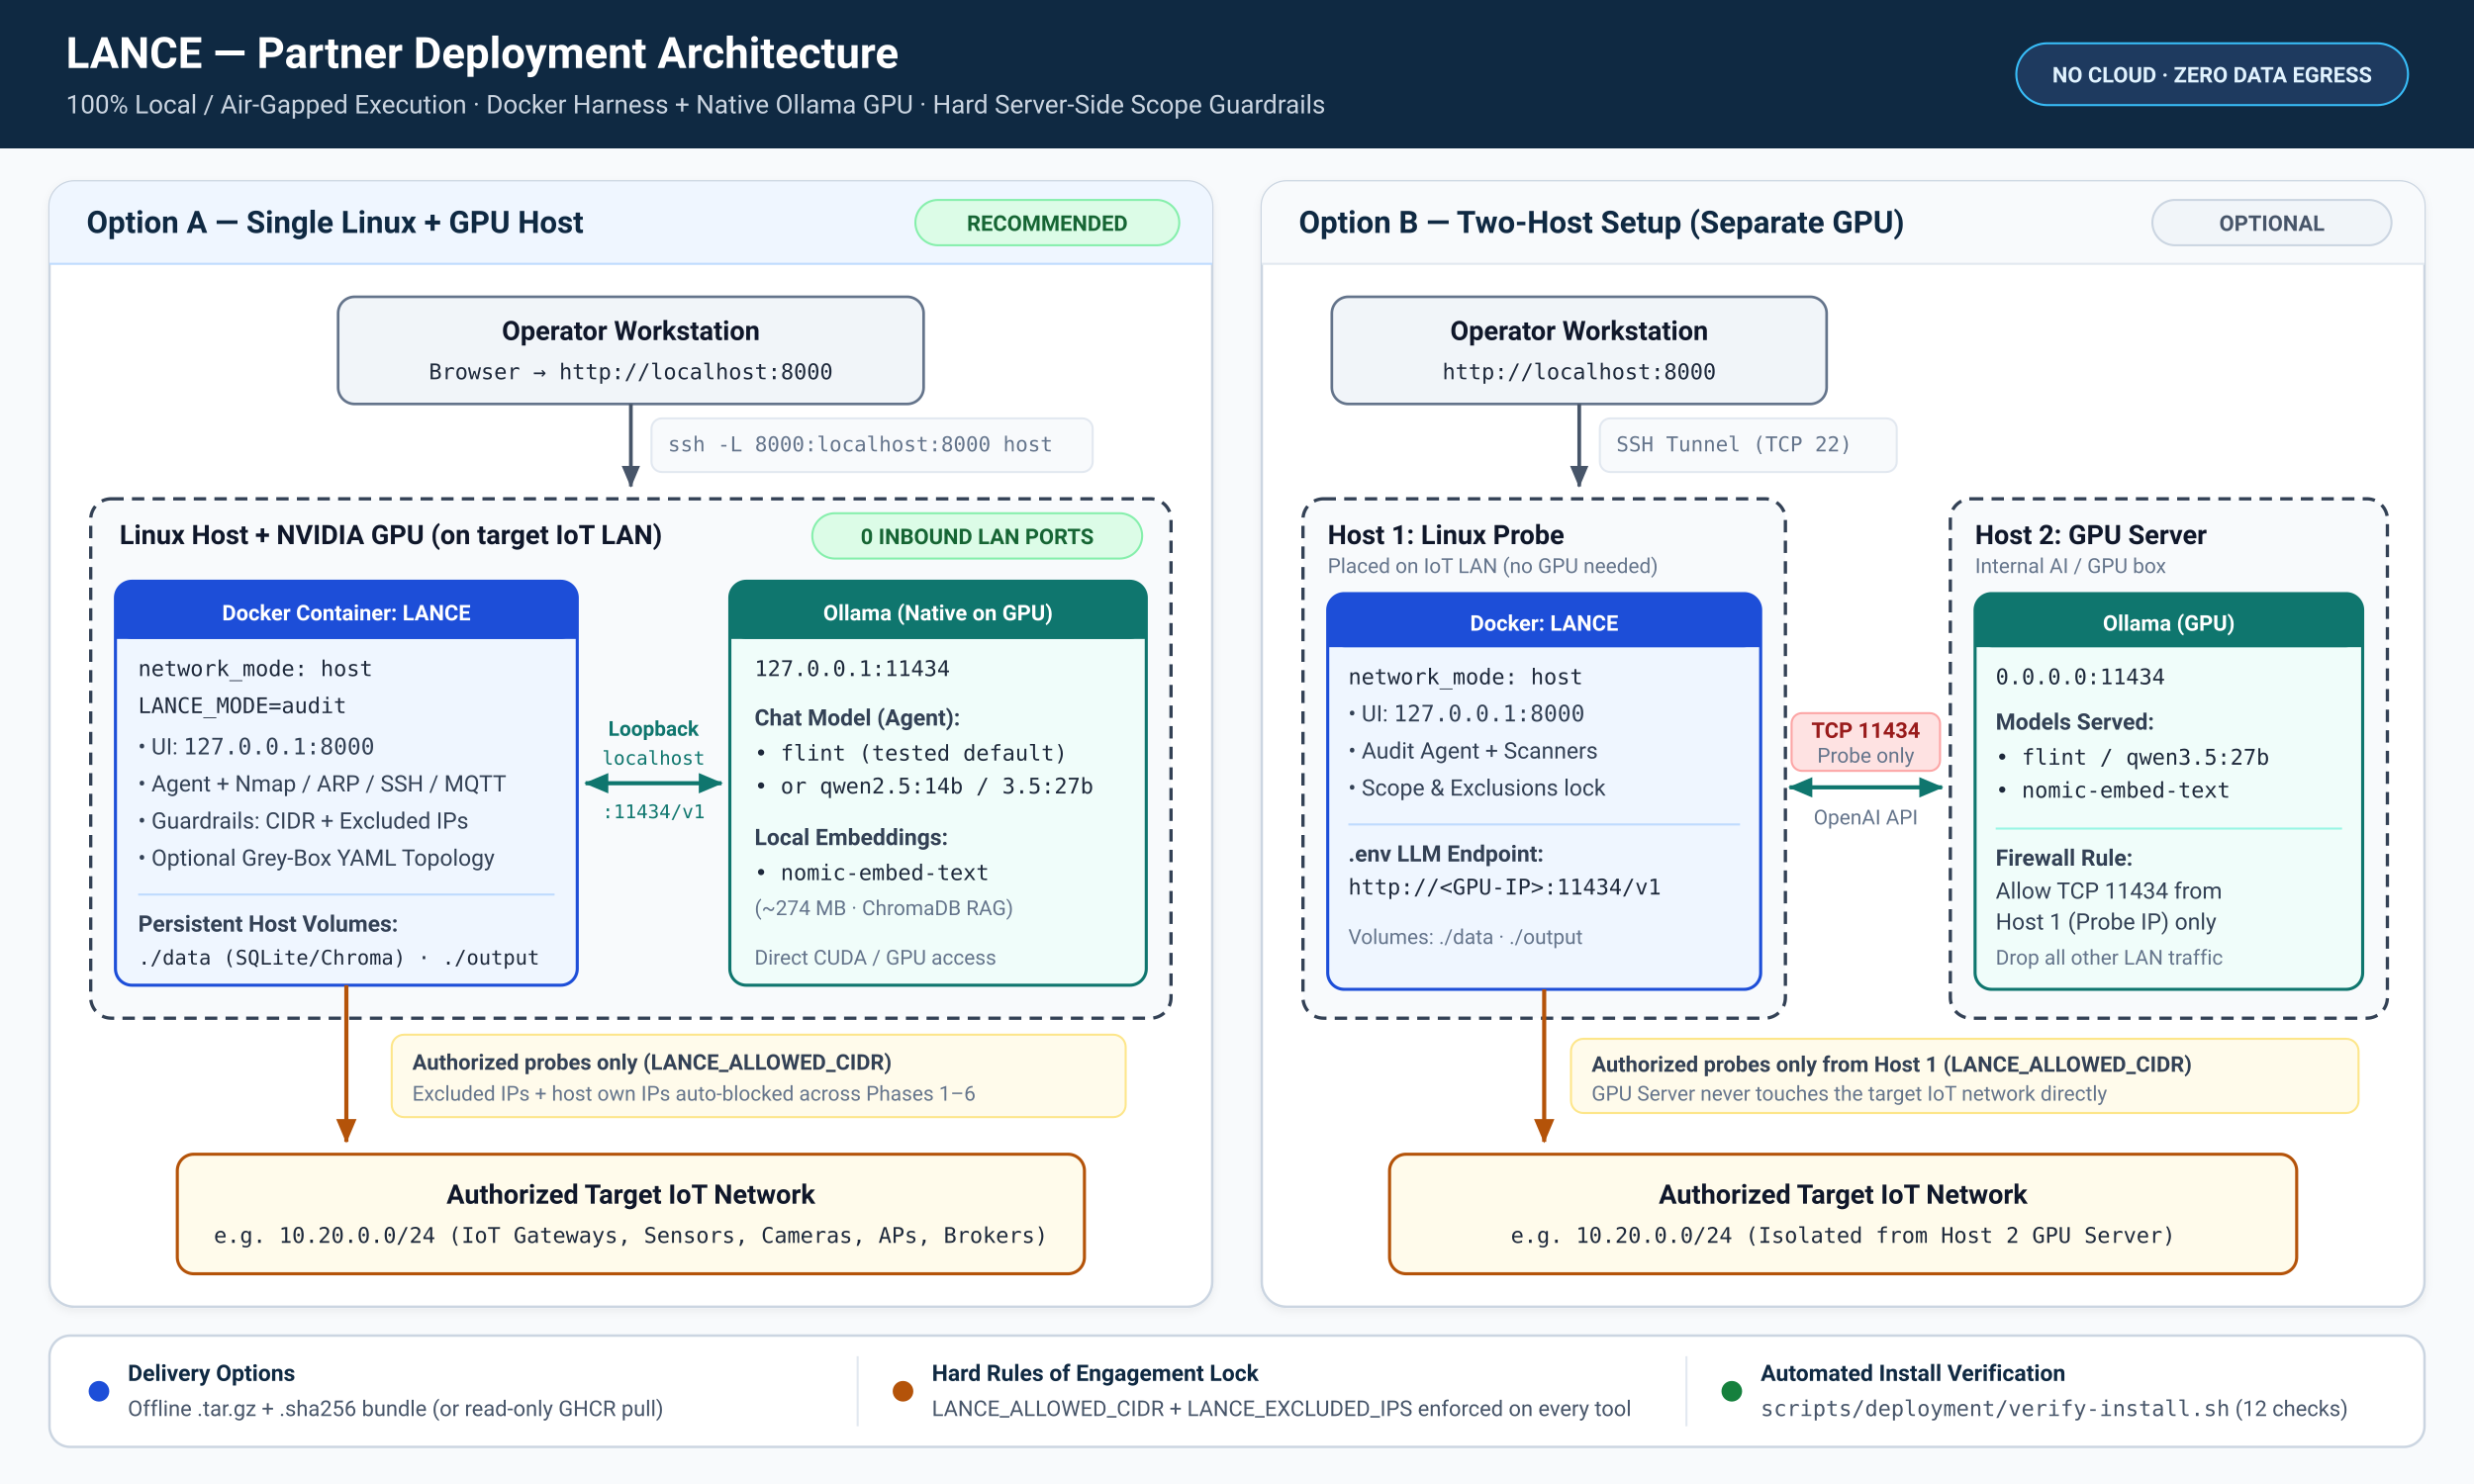
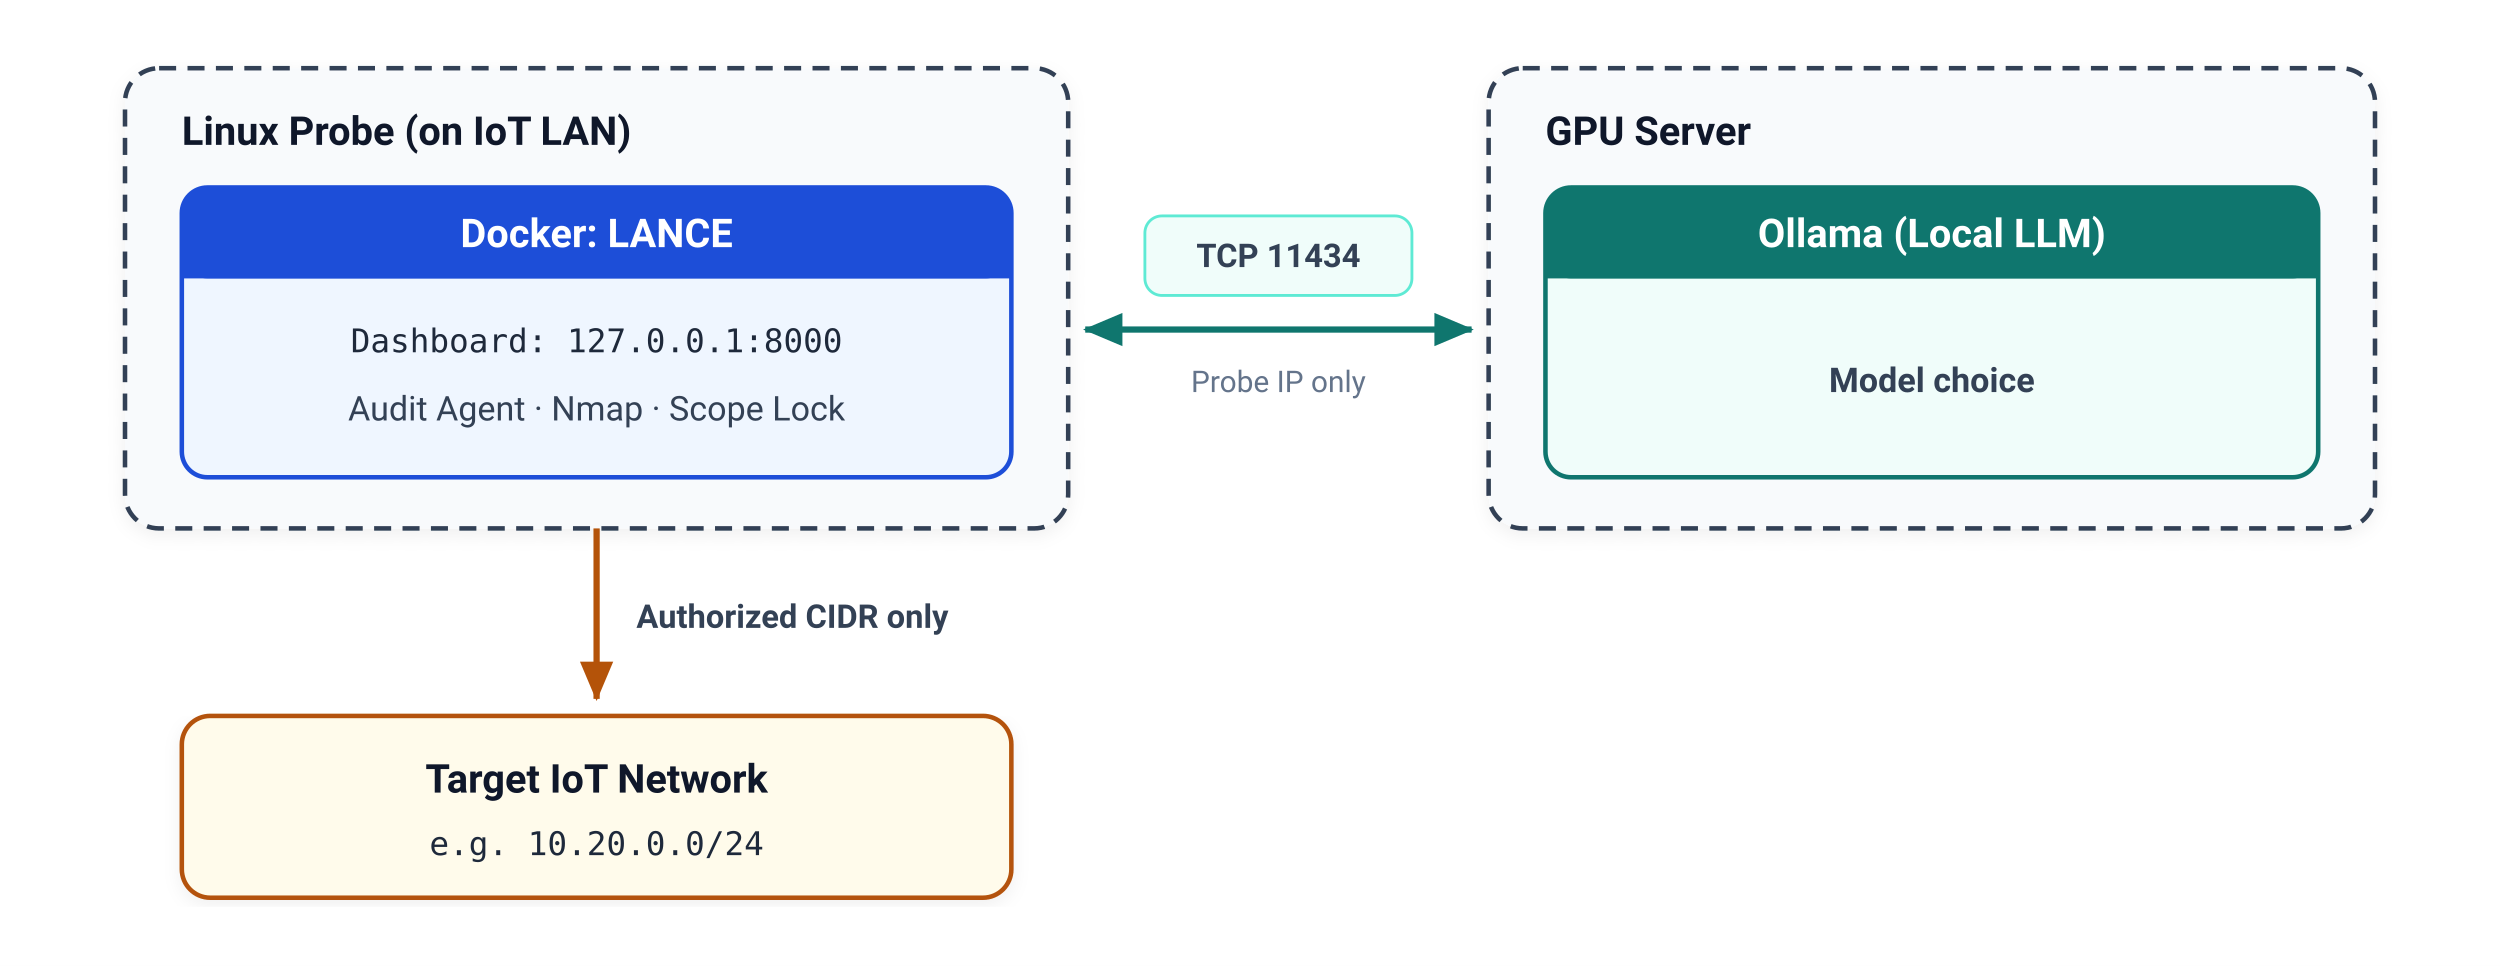
- <svg xmlns="http://www.w3.org/2000/svg" width="1200" height="720" viewBox="0 0 1200 720">
+ <svg xmlns="http://www.w3.org/2000/svg" width="880" height="340" viewBox="0 0 880 340">
  <defs>
    <style>
      .font { font-family: -apple-system, BlinkMacSystemFont, "Segoe UI", Roboto, Helvetica, Arial, sans-serif; }
      .mono { font-family: ui-monospace, SFMono-Regular, Menlo, Monaco, Consolas, monospace; }
-       .title { font-size: 21px; font-weight: 700; fill: #ffffff; }
-       .subtitle { font-size: 12.5px; font-weight: 400; fill: #cbd5e1; }
-       .panel-title { font-size: 15px; font-weight: 700; fill: #0f2942; }
-       .box-title { font-size: 13px; font-weight: 700; fill: #0f172a; }
-       .box-sub { font-size: 11px; font-weight: 600; fill: #334155; }
-       .item { font-size: 11px; fill: #334155; }
-       .item-mono { font-size: 10.5px; fill: #1e293b; }
-       .arrow-lbl { font-size: 10.5px; font-weight: 600; fill: #334155; }
-       .arrow-sub { font-size: 10px; fill: #64748b; }
-       .badge-text { font-size: 10.5px; font-weight: 700; }
-       .footer-title { font-size: 11px; font-weight: 700; fill: #0f2942; }
-       .footer-text { font-size: 10.5px; fill: #475569; }
+       .host-title { font-size: 14px; font-weight: 700; fill: #0f172a; }
+       .box-title { font-size: 14px; font-weight: 700; fill: #ffffff; }
+       .sub { font-size: 12px; fill: #334155; }
+       .sub-mono { font-size: 11.5px; fill: #1e293b; }
+       .arrow-lbl { font-size: 11.5px; font-weight: 600; fill: #334155; }
+       .arrow-sub { font-size: 10.5px; fill: #64748b; }
    </style>
-     <marker id="arrow-slate" viewBox="0 0 10 10" refX="8.5" refY="5" markerWidth="6.5" markerHeight="6.5" orient="auto-start-reverse">
-       <path d="M 0 1.2 L 9 5 L 0 8.8 z" fill="#475569" />
-     </marker>
-     <marker id="arrow-teal" viewBox="0 0 10 10" refX="8.5" refY="5" markerWidth="6.5" markerHeight="6.5" orient="auto-start-reverse">
+     <marker id="arr-teal" viewBox="0 0 10 10" refX="8.5" refY="5" markerWidth="7" markerHeight="7" orient="auto-start-reverse">
      <path d="M 0 1.2 L 9 5 L 0 8.8 z" fill="#0f766e" />
    </marker>
-     <marker id="arrow-amber" viewBox="0 0 10 10" refX="8.5" refY="5" markerWidth="6.5" markerHeight="6.5" orient="auto-start-reverse">
+     <marker id="arr-amber" viewBox="0 0 10 10" refX="8.5" refY="5" markerWidth="7" markerHeight="7" orient="auto-start-reverse">
      <path d="M 0 1.2 L 9 5 L 0 8.8 z" fill="#b45309" />
    </marker>
-     <filter id="shadow" x="-2%" y="-2%" width="104%" height="106%">
-       <feDropShadow dx="0" dy="1.5" stdDeviation="2" flood-color="#0f172a" flood-opacity="0.06" />
+     <filter id="shadow" x="-3%" y="-3%" width="106%" height="108%">
+       <feDropShadow dx="0" dy="2" stdDeviation="3" flood-color="#0f172a" flood-opacity="0.06" />
    </filter>
  </defs>
-   <rect width="1200" height="720" fill="#f8fafc" />
-   <rect x="0" y="0" width="1200" height="72" fill="#0f2942" />
-   <text x="32" y="33" class="font title">LANCE — Partner Deployment Architecture</text>
-   <text x="32" y="55" class="font subtitle">100% Local / Air-Gapped Execution  ·  Docker Harness + Native Ollama GPU  ·  Hard Server-Side Scope Guardrails</text>
-   <rect x="978" y="21" width="190" height="30" rx="15" fill="#1e3a5f" stroke="#38bdf8" stroke-width="1" />
-   <text x="1073" y="40" text-anchor="middle" class="font badge-text" fill="#e0f2fe">NO CLOUD · ZERO DATA EGRESS</text>
-   <rect x="24" y="88" width="564" height="546" rx="12" fill="#ffffff" stroke="#cbd5e1" stroke-width="1.2" filter="url(#shadow)" />
-   <rect x="24" y="88" width="564" height="40" rx="12" fill="#eff6ff" />
-   <rect x="24" y="114" width="564" height="14" fill="#eff6ff" />
-   <line x1="24" y1="128" x2="588" y2="128" stroke="#bfdbfe" stroke-width="1" />
-   <text x="42" y="113" class="font panel-title">Option A — Single Linux + GPU Host</text>
-   <rect x="444" y="97" width="128" height="22" rx="11" fill="#dcfce7" stroke="#86efac" stroke-width="1" />
-   <text x="508" y="112" text-anchor="middle" class="font badge-text" fill="#166534">RECOMMENDED</text>
-   <rect x="164" y="144" width="284" height="52" rx="8" fill="#f1f5f9" stroke="#64748b" stroke-width="1.3" />
-   <text x="306" y="165" text-anchor="middle" class="font box-title">Operator Workstation</text>
-   <text x="306" y="184" text-anchor="middle" class="mono item-mono">Browser → http://localhost:8000</text>
-   <line x1="306" y1="196" x2="306" y2="236" stroke="#475569" stroke-width="1.8" marker-end="url(#arrow-slate)" />
-   <rect x="316" y="203" width="214" height="26" rx="5" fill="#f8fafc" stroke="#e2e8f0" />
-   <text x="324" y="219" class="mono arrow-sub" fill="#334155">ssh -L 8000:localhost:8000 host</text>
-   <rect x="44" y="242" width="524" height="252" rx="10" fill="#f8fafc" stroke="#334155" stroke-width="1.6" stroke-dasharray="6,4" />
-   <text x="58" y="264" class="font box-title">Linux Host + NVIDIA GPU  (on target IoT LAN)</text>
-   <rect x="394" y="249" width="160" height="22" rx="11" fill="#dcfce7" stroke="#86efac" stroke-width="1" />
-   <text x="474" y="264" text-anchor="middle" class="font badge-text" fill="#166534">0 INBOUND LAN PORTS</text>
-   <rect x="56" y="282" width="224" height="196" rx="8" fill="#eff6ff" stroke="#1d4ed8" stroke-width="1.5" />
-   <rect x="56" y="282" width="224" height="28" rx="8" fill="#1d4ed8" />
-   <rect x="56" y="298" width="224" height="12" fill="#1d4ed8" />
-   <text x="168" y="301" text-anchor="middle" class="font badge-text" fill="#ffffff">Docker Container: LANCE</text>
-   <text x="67" y="328" class="mono item-mono">network_mode: host</text>
-   <text x="67" y="346" class="mono item-mono">LANCE_MODE=audit</text>
-   <text x="67" y="366" class="font item">• UI: <tspan class="mono">127.0.0.1:8000</tspan>
-   </text>
-   <text x="67" y="384" class="font item">• Agent + Nmap / ARP / SSH / MQTT</text>
-   <text x="67" y="402" class="font item">• Guardrails: CIDR + Excluded IPs</text>
-   <text x="67" y="420" class="font item">• Optional Grey-Box YAML Topology</text>
-   <line x1="67" y1="434" x2="269" y2="434" stroke="#bfdbfe" stroke-width="1" />
-   <text x="67" y="452" class="font box-sub" fill="#1e40af">Persistent Host Volumes:</text>
-   <text x="67" y="468" class="mono" font-size="9.8px" fill="#1e293b">./data (SQLite/Chroma) · ./output</text>
-   <line x1="284" y1="380" x2="350" y2="380" stroke="#0f766e" stroke-width="2" marker-start="url(#arrow-teal)" marker-end="url(#arrow-teal)" />
-   <text x="317" y="357" text-anchor="middle" class="font" font-size="10px" font-weight="700" fill="#0f766e">Loopback</text>
-   <text x="317" y="371" text-anchor="middle" class="mono" font-size="9.2px" fill="#0f766e">localhost</text>
-   <text x="317" y="397" text-anchor="middle" class="mono" font-size="9.2px" fill="#0f766e">:11434/v1</text>
-   <rect x="354" y="282" width="202" height="196" rx="8" fill="#f0fdfa" stroke="#0f766e" stroke-width="1.5" />
-   <rect x="354" y="282" width="202" height="28" rx="8" fill="#0f766e" />
-   <rect x="354" y="298" width="202" height="12" fill="#0f766e" />
-   <text x="455" y="301" text-anchor="middle" class="font badge-text" fill="#ffffff">Ollama (Native on GPU)</text>
-   <text x="366" y="328" class="mono item-mono">127.0.0.1:11434</text>
-   <text x="366" y="352" class="font box-sub" fill="#115e59">Chat Model (Agent):</text>
-   <text x="366" y="369" class="mono item-mono">• flint  (tested default)</text>
-   <text x="366" y="385" class="mono item-mono">• or qwen2.5:14b / 3.5:27b</text>
-   <text x="366" y="410" class="font box-sub" fill="#115e59">Local Embeddings:</text>
-   <text x="366" y="427" class="mono item-mono">• nomic-embed-text</text>
-   <text x="366" y="444" class="font arrow-sub">(~274 MB · ChromaDB RAG)</text>
-   <text x="366" y="468" class="font arrow-sub" fill="#0f766e">Direct CUDA / GPU access</text>
-   <line x1="168" y1="478" x2="168" y2="554" stroke="#b45309" stroke-width="2" marker-end="url(#arrow-amber)" />
-   <rect x="190" y="502" width="356" height="40" rx="6" fill="#fffbeb" stroke="#fde68a" />
-   <text x="200" y="519" class="font arrow-lbl" fill="#92400e">Authorized probes only (LANCE_ALLOWED_CIDR)</text>
-   <text x="200" y="534" class="font arrow-sub" fill="#b45309">Excluded IPs + host own IPs auto-blocked across Phases 1–6</text>
-   <rect x="86" y="560" width="440" height="58" rx="8" fill="#fffbeb" stroke="#b45309" stroke-width="1.5" />
-   <text x="306" y="584" text-anchor="middle" class="font box-title" fill="#92400e">Authorized Target IoT Network</text>
-   <text x="306" y="603" text-anchor="middle" class="mono item-mono" fill="#78350f">e.g. 10.20.0.0/24  (IoT Gateways, Sensors, Cameras, APs, Brokers)</text>
-   <rect x="612" y="88" width="564" height="546" rx="12" fill="#ffffff" stroke="#cbd5e1" stroke-width="1.2" filter="url(#shadow)" />
-   <rect x="612" y="88" width="564" height="40" rx="12" fill="#f8fafc" />
-   <rect x="612" y="114" width="564" height="14" fill="#f8fafc" />
-   <line x1="612" y1="128" x2="1176" y2="128" stroke="#e2e8f0" stroke-width="1" />
-   <text x="630" y="113" class="font panel-title">Option B — Two-Host Setup (Separate GPU)</text>
-   <rect x="1044" y="97" width="116" height="22" rx="11" fill="#f1f5f9" stroke="#cbd5e1" stroke-width="1" />
-   <text x="1102" y="112" text-anchor="middle" class="font badge-text" fill="#475569">OPTIONAL</text>
-   <rect x="646" y="144" width="240" height="52" rx="8" fill="#f1f5f9" stroke="#64748b" stroke-width="1.3" />
-   <text x="766" y="165" text-anchor="middle" class="font box-title">Operator Workstation</text>
-   <text x="766" y="184" text-anchor="middle" class="mono item-mono">http://localhost:8000</text>
-   <line x1="766" y1="196" x2="766" y2="236" stroke="#475569" stroke-width="1.8" marker-end="url(#arrow-slate)" />
-   <rect x="776" y="203" width="144" height="26" rx="5" fill="#f8fafc" stroke="#e2e8f0" />
-   <text x="784" y="219" class="mono arrow-sub" fill="#334155">SSH Tunnel (TCP 22)</text>
-   <rect x="632" y="242" width="234" height="252" rx="10" fill="#f8fafc" stroke="#334155" stroke-width="1.6" stroke-dasharray="6,4" />
-   <text x="644" y="264" class="font box-title">Host 1: Linux Probe</text>
-   <text x="644" y="278" class="font arrow-sub">Placed on IoT LAN (no GPU needed)</text>
-   <rect x="644" y="288" width="210" height="192" rx="8" fill="#eff6ff" stroke="#1d4ed8" stroke-width="1.5" />
-   <rect x="644" y="288" width="210" height="26" rx="8" fill="#1d4ed8" />
-   <rect x="644" y="302" width="210" height="12" fill="#1d4ed8" />
-   <text x="749" y="306" text-anchor="middle" class="font badge-text" fill="#ffffff">Docker: LANCE</text>
-   <text x="654" y="332" class="mono item-mono">network_mode: host</text>
-   <text x="654" y="350" class="font item">• UI: <tspan class="mono">127.0.0.1:8000</tspan>
-   </text>
-   <text x="654" y="368" class="font item">• Audit Agent + Scanners</text>
-   <text x="654" y="386" class="font item">• Scope &amp; Exclusions lock</text>
-   <line x1="654" y1="400" x2="844" y2="400" stroke="#bfdbfe" stroke-width="1" />
-   <text x="654" y="418" class="font box-sub" fill="#1e40af">.env LLM Endpoint:</text>
-   <text x="654" y="434" class="mono item-mono">http://&lt;GPU-IP&gt;:11434/v1</text>
-   <text x="654" y="458" class="font arrow-sub">Volumes: ./data · ./output</text>
-   <line x1="868" y1="382" x2="942" y2="382" stroke="#0f766e" stroke-width="2" marker-start="url(#arrow-teal)" marker-end="url(#arrow-teal)" />
-   <rect x="869" y="346" width="72" height="28" rx="5" fill="#fee2e2" stroke="#fca5a5" />
-   <text x="905" y="358" text-anchor="middle" class="font badge-text" fill="#991b1b">TCP 11434</text>
-   <text x="905" y="370" text-anchor="middle" class="font arrow-sub" fill="#991b1b">Probe only</text>
-   <text x="905" y="400" text-anchor="middle" class="font arrow-sub" fill="#0f766e">OpenAI API</text>
-   <rect x="946" y="242" width="212" height="252" rx="10" fill="#f8fafc" stroke="#334155" stroke-width="1.6" stroke-dasharray="6,4" />
-   <text x="958" y="264" class="font box-title">Host 2: GPU Server</text>
-   <text x="958" y="278" class="font arrow-sub">Internal AI / GPU box</text>
-   <rect x="958" y="288" width="188" height="192" rx="8" fill="#f0fdfa" stroke="#0f766e" stroke-width="1.5" />
-   <rect x="958" y="288" width="188" height="26" rx="8" fill="#0f766e" />
-   <rect x="958" y="302" width="188" height="12" fill="#0f766e" />
-   <text x="1052" y="306" text-anchor="middle" class="font badge-text" fill="#ffffff">Ollama (GPU)</text>
-   <text x="968" y="332" class="mono item-mono">0.0.0.0:11434</text>
-   <text x="968" y="354" class="font box-sub" fill="#115e59">Models Served:</text>
-   <text x="968" y="371" class="mono item-mono">• flint / qwen3.5:27b</text>
-   <text x="968" y="387" class="mono item-mono">• nomic-embed-text</text>
-   <line x1="968" y1="402" x2="1136" y2="402" stroke="#99f6e4" stroke-width="1" />
-   <text x="968" y="420" class="font box-sub" fill="#991b1b">Firewall Rule:</text>
-   <text x="968" y="436" class="font item">Allow TCP 11434 from</text>
-   <text x="968" y="451" class="font item">Host 1 (Probe IP) only</text>
-   <text x="968" y="468" class="font arrow-sub">Drop all other LAN traffic</text>
-   <line x1="749" y1="480" x2="749" y2="554" stroke="#b45309" stroke-width="2" marker-end="url(#arrow-amber)" />
-   <rect x="762" y="504" width="382" height="36" rx="6" fill="#fffbeb" stroke="#fde68a" />
-   <text x="772" y="520" class="font arrow-lbl" fill="#92400e">Authorized probes only from Host 1 (LANCE_ALLOWED_CIDR)</text>
-   <text x="772" y="534" class="font arrow-sub" fill="#b45309">GPU Server never touches the target IoT network directly</text>
-   <rect x="674" y="560" width="440" height="58" rx="8" fill="#fffbeb" stroke="#b45309" stroke-width="1.5" />
-   <text x="894" y="584" text-anchor="middle" class="font box-title" fill="#92400e">Authorized Target IoT Network</text>
-   <text x="894" y="603" text-anchor="middle" class="mono item-mono" fill="#78350f">e.g. 10.20.0.0/24  (Isolated from Host 2 GPU Server)</text>
-   <rect x="24" y="648" width="1152" height="54" rx="10" fill="#ffffff" stroke="#cbd5e1" stroke-width="1.2" />
-   <circle cx="48" cy="675" r="5" fill="#1d4ed8" />
-   <text x="62" y="670" class="font footer-title">Delivery Options</text>
-   <text x="62" y="687" class="font footer-text">Offline .tar.gz + .sha256 bundle (or read-only GHCR pull)</text>
-   <line x1="416" y1="658" x2="416" y2="692" stroke="#e2e8f0" stroke-width="1" />
-   <circle cx="438" cy="675" r="5" fill="#b45309" />
-   <text x="452" y="670" class="font footer-title">Hard Rules of Engagement Lock</text>
-   <text x="452" y="687" class="font footer-text">LANCE_ALLOWED_CIDR + LANCE_EXCLUDED_IPS enforced on every tool</text>
-   <line x1="818" y1="658" x2="818" y2="692" stroke="#e2e8f0" stroke-width="1" />
-   <circle cx="840" cy="675" r="5" fill="#15803d" />
-   <text x="854" y="670" class="font footer-title">Automated Install Verification</text>
-   <text x="854" y="687" class="font footer-text">
-     <tspan class="mono">scripts/deployment/verify-install.sh</tspan> (12 checks)</text>
+   <rect width="880" height="340" fill="#ffffff" />
+   <rect x="44" y="24" width="332" height="162" rx="12" fill="#f8fafc" stroke="#334155" stroke-width="1.6" stroke-dasharray="6,4" filter="url(#shadow)" />
+   <text x="64" y="51" class="font host-title">Linux Probe (on IoT LAN)</text>
+   <rect x="64" y="66" width="292" height="102" rx="9" fill="#eff6ff" stroke="#1d4ed8" stroke-width="1.6" />
+   <rect x="64" y="66" width="292" height="32" rx="9" fill="#1d4ed8" />
+   <rect x="64" y="84" width="292" height="14" fill="#1d4ed8" />
+   <text x="210" y="87" text-anchor="middle" class="font box-title">Docker: LANCE</text>
+   <text x="210" y="124" text-anchor="middle" class="mono sub-mono">Dashboard: 127.0.0.1:8000</text>
+   <text x="210" y="148" text-anchor="middle" class="font sub">Audit Agent · Nmap · Scope Lock</text>
+   <line x1="382" y1="116" x2="518" y2="116" stroke="#0f766e" stroke-width="2.2" marker-start="url(#arr-teal)" marker-end="url(#arr-teal)" />
+   <rect x="403" y="76" width="94" height="28" rx="6" fill="#f0fdfa" stroke="#5eead4" stroke-width="1" />
+   <text x="450" y="94" text-anchor="middle" class="font arrow-lbl" fill="#0f766e">TCP 11434</text>
+   <text x="450" y="138" text-anchor="middle" class="font arrow-sub">Probe IP only</text>
+   <rect x="524" y="24" width="312" height="162" rx="12" fill="#f8fafc" stroke="#334155" stroke-width="1.6" stroke-dasharray="6,4" filter="url(#shadow)" />
+   <text x="544" y="51" class="font host-title">GPU Server</text>
+   <rect x="544" y="66" width="272" height="102" rx="9" fill="#f0fdfa" stroke="#0f766e" stroke-width="1.6" />
+   <rect x="544" y="66" width="272" height="32" rx="9" fill="#0f766e" />
+   <rect x="544" y="84" width="272" height="14" fill="#0f766e" />
+   <text x="680" y="87" text-anchor="middle" class="font box-title">Ollama (Local LLM)</text>
+   <text x="680" y="138" text-anchor="middle" class="font sub" font-size="13px" font-weight="600">Model choice</text>
+   <line x1="210" y1="186" x2="210" y2="246" stroke="#b45309" stroke-width="2.2" marker-end="url(#arr-amber)" />
+   <text x="224" y="221" class="font arrow-lbl" fill="#92400e">Authorized CIDR only</text>
+   <rect x="64" y="252" width="292" height="64" rx="10" fill="#fffbeb" stroke="#b45309" stroke-width="1.6" filter="url(#shadow)" />
+   <text x="210" y="279" text-anchor="middle" class="font host-title" fill="#92400e">Target IoT Network</text>
+   <text x="210" y="301" text-anchor="middle" class="mono sub-mono" fill="#78350f">e.g. 10.20.0.0/24</text>
</svg>
